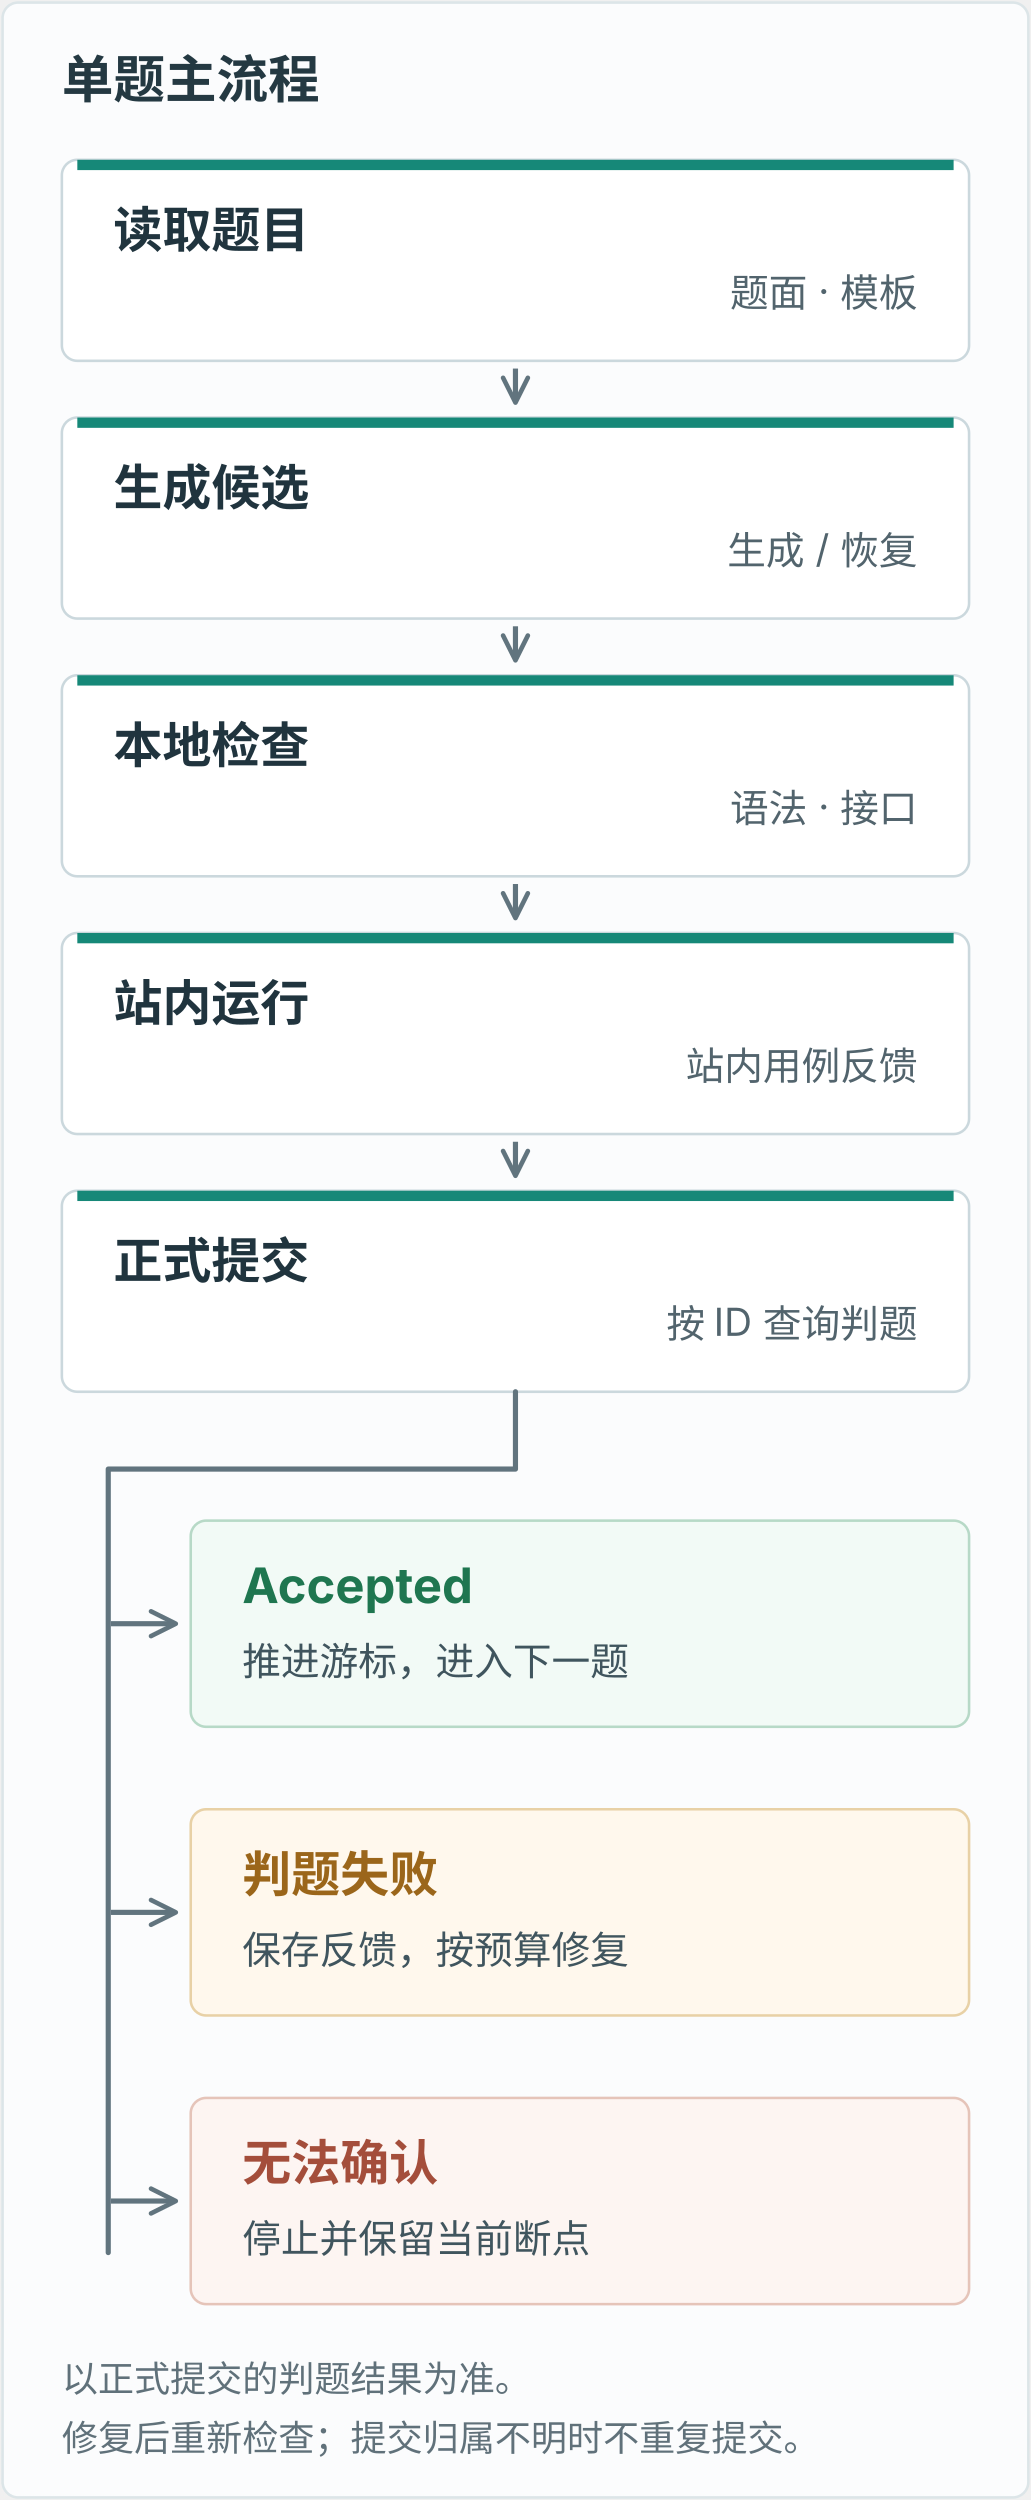
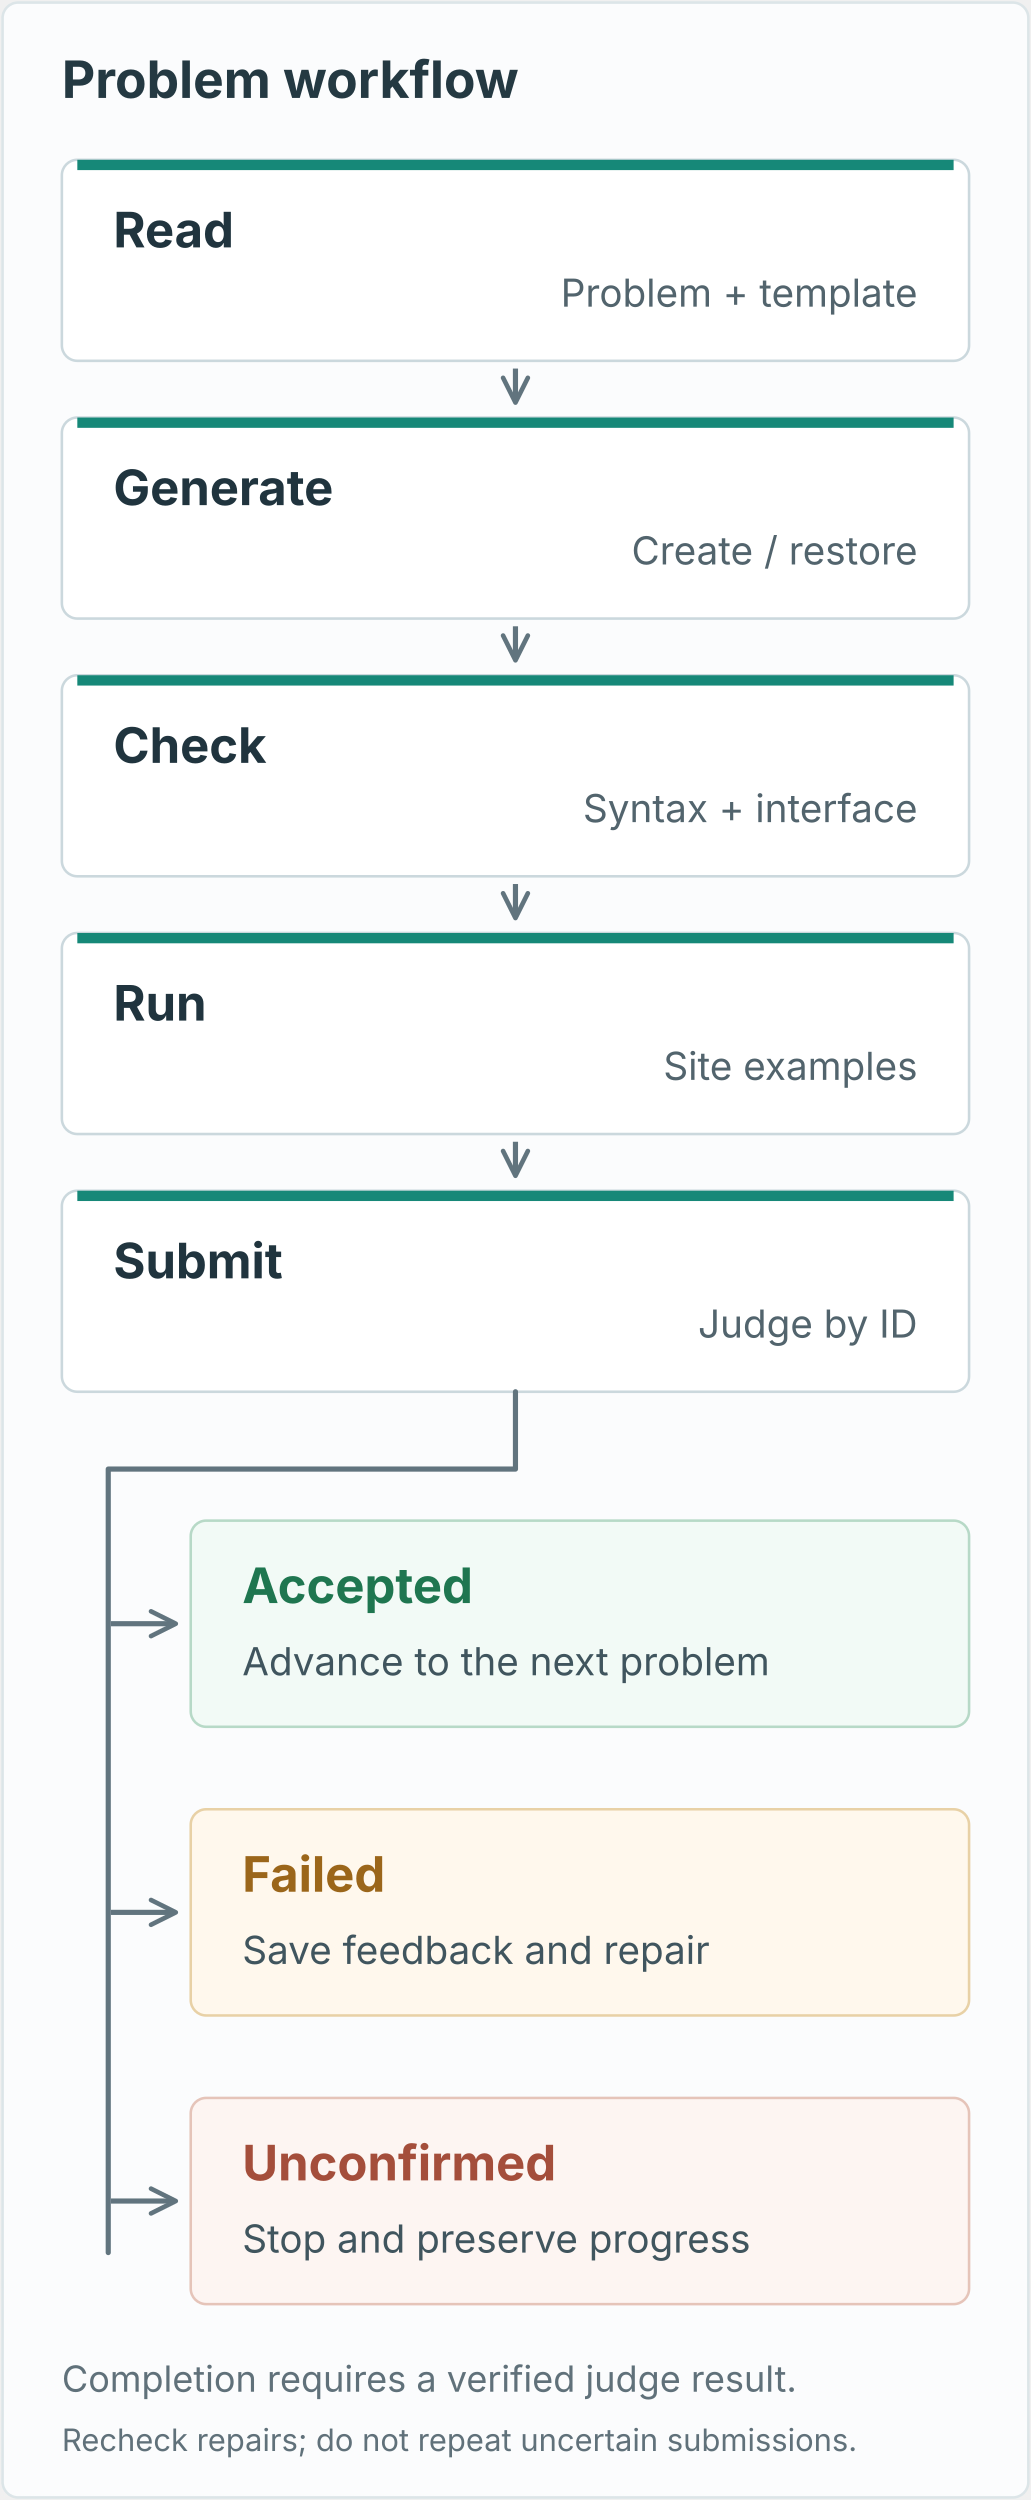
<svg xmlns="http://www.w3.org/2000/svg" width="400" height="970" viewBox="0 0 400 970" role="img" aria-labelledby="title description">
  <defs>
    <marker id="arrow" viewBox="0 0 10 10" refX="8" refY="5" markerWidth="6" markerHeight="6" orient="auto">
      <path d="M1 1L9 5L1 9" fill="none" stroke="#61747e" stroke-width="1.5" stroke-linecap="round" stroke-linejoin="round" />
    </marker>
  </defs>
  <rect x="1" y="1" width="398" height="968" rx="6" fill="#fbfcfd" stroke="#dce5e8" />
-   <g font-family="Inter, Noto Sans CJK SC, Microsoft YaHei, sans-serif">
-     <text x="24" y="38" fill="#243942" font-size="20" font-weight="700">单题主流程</text>
+   <g font-family="Inter, Arial, sans-serif">
+     <text x="24" y="38" fill="#243942" font-size="20" font-weight="700">Problem workflow</text>
    <g fill="#ffffff" stroke="#cbd8dd">
      <rect x="24" y="62" width="352" height="78" rx="6" />
      <rect x="24" y="162" width="352" height="78" rx="6" />
      <rect x="24" y="262" width="352" height="78" rx="6" />
      <rect x="24" y="362" width="352" height="78" rx="6" />
      <rect x="24" y="462" width="352" height="78" rx="6" />
    </g>
    <g fill="#168878">
      <rect x="30" y="62" width="340" height="4" />
      <rect x="30" y="162" width="340" height="4" />
      <rect x="30" y="262" width="340" height="4" />
      <rect x="30" y="362" width="340" height="4" />
      <rect x="30" y="462" width="340" height="4" />
    </g>
    <g fill="#20343e" font-size="19" font-weight="700">
-       <text x="44" y="96">读取题目</text>
-       <text x="44" y="196">生成候选</text>
-       <text x="44" y="296">本地检查</text>
-       <text x="44" y="396">站内运行</text>
-       <text x="44" y="496">正式提交</text>
+       <text x="44" y="96">Read</text>
+       <text x="44" y="196">Generate</text>
+       <text x="44" y="296">Check</text>
+       <text x="44" y="396">Run</text>
+       <text x="44" y="496">Submit</text>
    </g>
    <g fill="#52646d" font-size="15" text-anchor="end">
-       <text x="356" y="119">题面 · 模板</text>
-       <text x="356" y="219">生成 / 恢复</text>
-       <text x="356" y="319">语法 · 接口</text>
-       <text x="356" y="419">站内用例反馈</text>
-       <text x="356" y="519">按 ID 查询判题</text>
+       <text x="356" y="119">Problem + template</text>
+       <text x="356" y="219">Create / restore</text>
+       <text x="356" y="319">Syntax + interface</text>
+       <text x="356" y="419">Site examples</text>
+       <text x="356" y="519">Judge by ID</text>
    </g>
    <g fill="none" stroke="#61747e" stroke-width="2" marker-end="url(#arrow)">
      <path d="M200 143V155" />
      <path d="M200 243V255" />
      <path d="M200 343V355" />
      <path d="M200 443V455" />
    </g>
    <path d="M200 540V570H42V874" fill="none" stroke="#61747e" stroke-width="2" stroke-linecap="round" stroke-linejoin="round" />
    <g fill="none" stroke="#61747e" stroke-width="2" marker-end="url(#arrow)">
      <path d="M43 630H67" />
      <path d="M43 742H67" />
      <path d="M43 854H67" />
    </g>
    <rect x="74" y="590" width="302" height="80" rx="6" fill="#f2faf6" stroke="#b7d9c7" />
    <rect x="74" y="702" width="302" height="80" rx="6" fill="#fff8ed" stroke="#e8d1a6" />
    <rect x="74" y="814" width="302" height="80" rx="6" fill="#fdf5f2" stroke="#e5c4b9" />
    <g font-weight="700" font-size="19">
      <text x="94" y="622" fill="#1f7650">Accepted</text>
-       <text x="94" y="734" fill="#9b661a">判题失败</text>
-       <text x="94" y="846" fill="#a44e3b">无法确认</text>
+       <text x="94" y="734" fill="#9b661a">Failed</text>
+       <text x="94" y="846" fill="#a44e3b">Unconfirmed</text>
    </g>
    <g fill="#40555e" font-size="15">
-       <text x="94" y="650">推进游标，进入下一题</text>
-       <text x="94" y="762">保存反馈，按预算修复</text>
-       <text x="94" y="874">停止并保留当前断点</text>
+       <text x="94" y="650">Advance to the next problem</text>
+       <text x="94" y="762">Save feedback and repair</text>
+       <text x="94" y="874">Stop and preserve progress</text>
    </g>
-     <text x="24" y="928" fill="#60717a" font-size="14">以正式提交的判题结果为准。</text>
-     <text x="24" y="951" fill="#60717a" font-size="14">修复后重新检查；提交归属不明时不重复提交。</text>
+     <text x="24" y="928" fill="#60717a" font-size="14">Completion requires a verified judge result.</text>
+     <text x="24" y="951" fill="#60717a" font-size="12">Recheck repairs; do not repeat uncertain submissions.</text>
  </g>
</svg>
